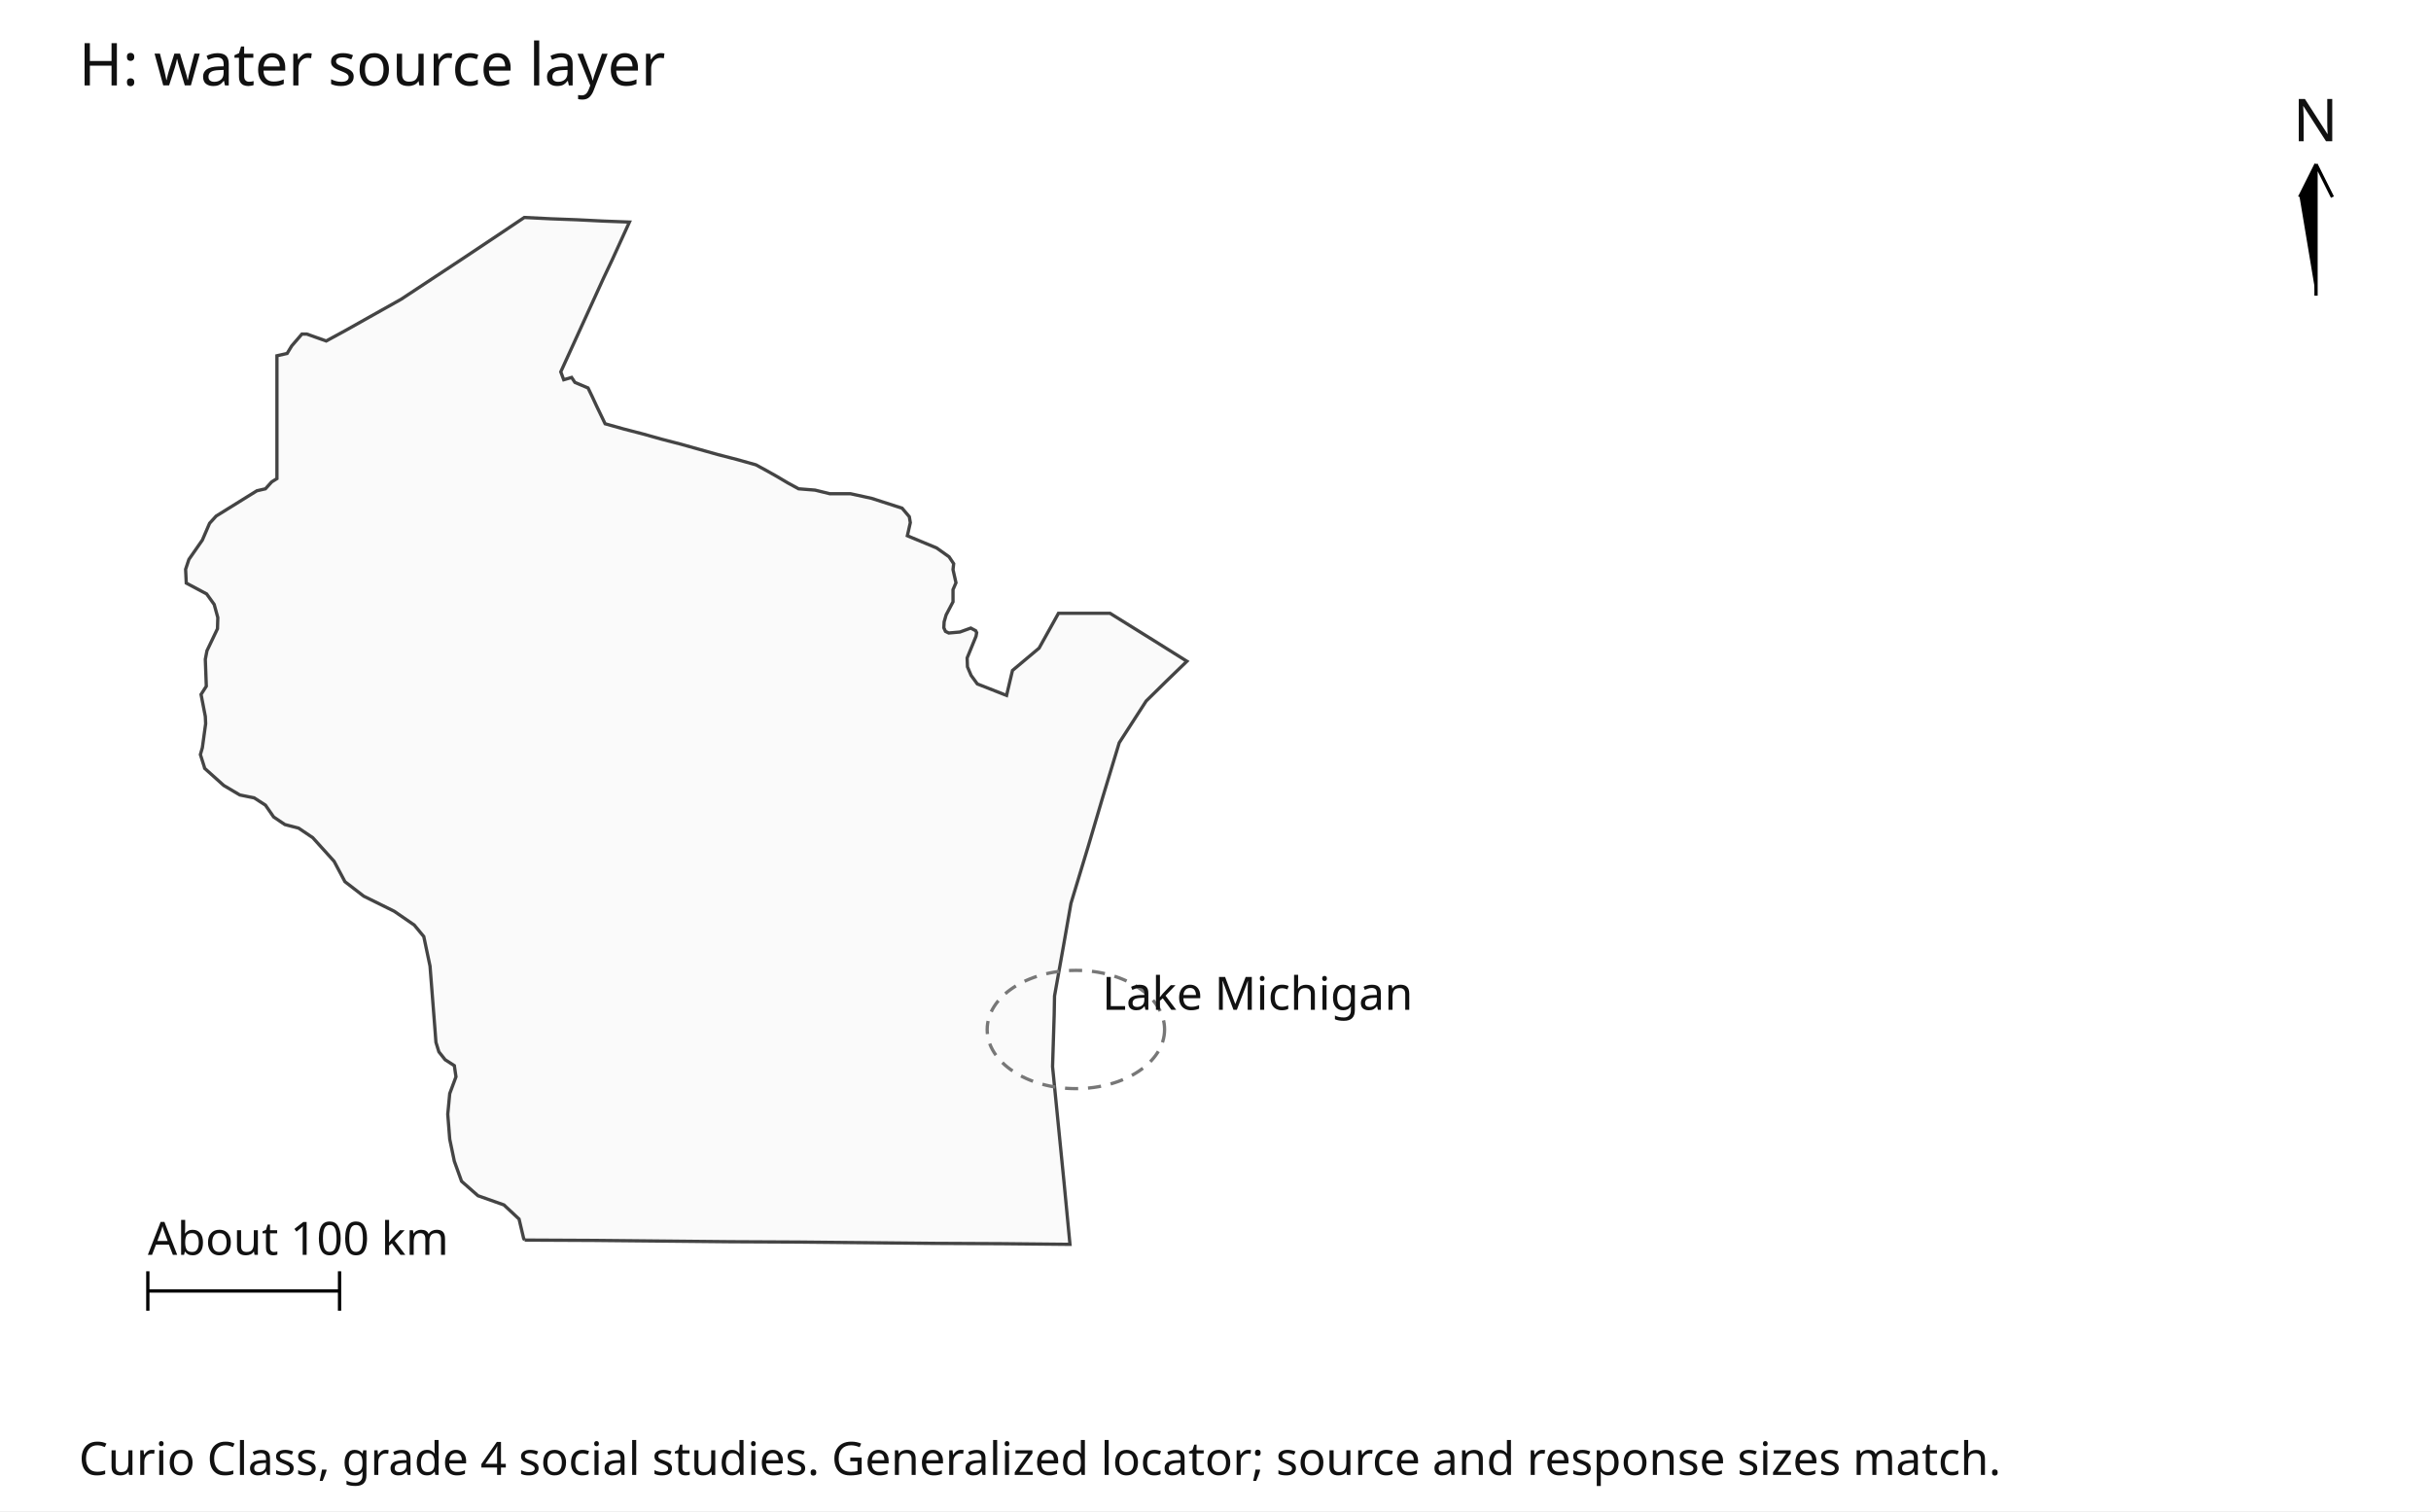
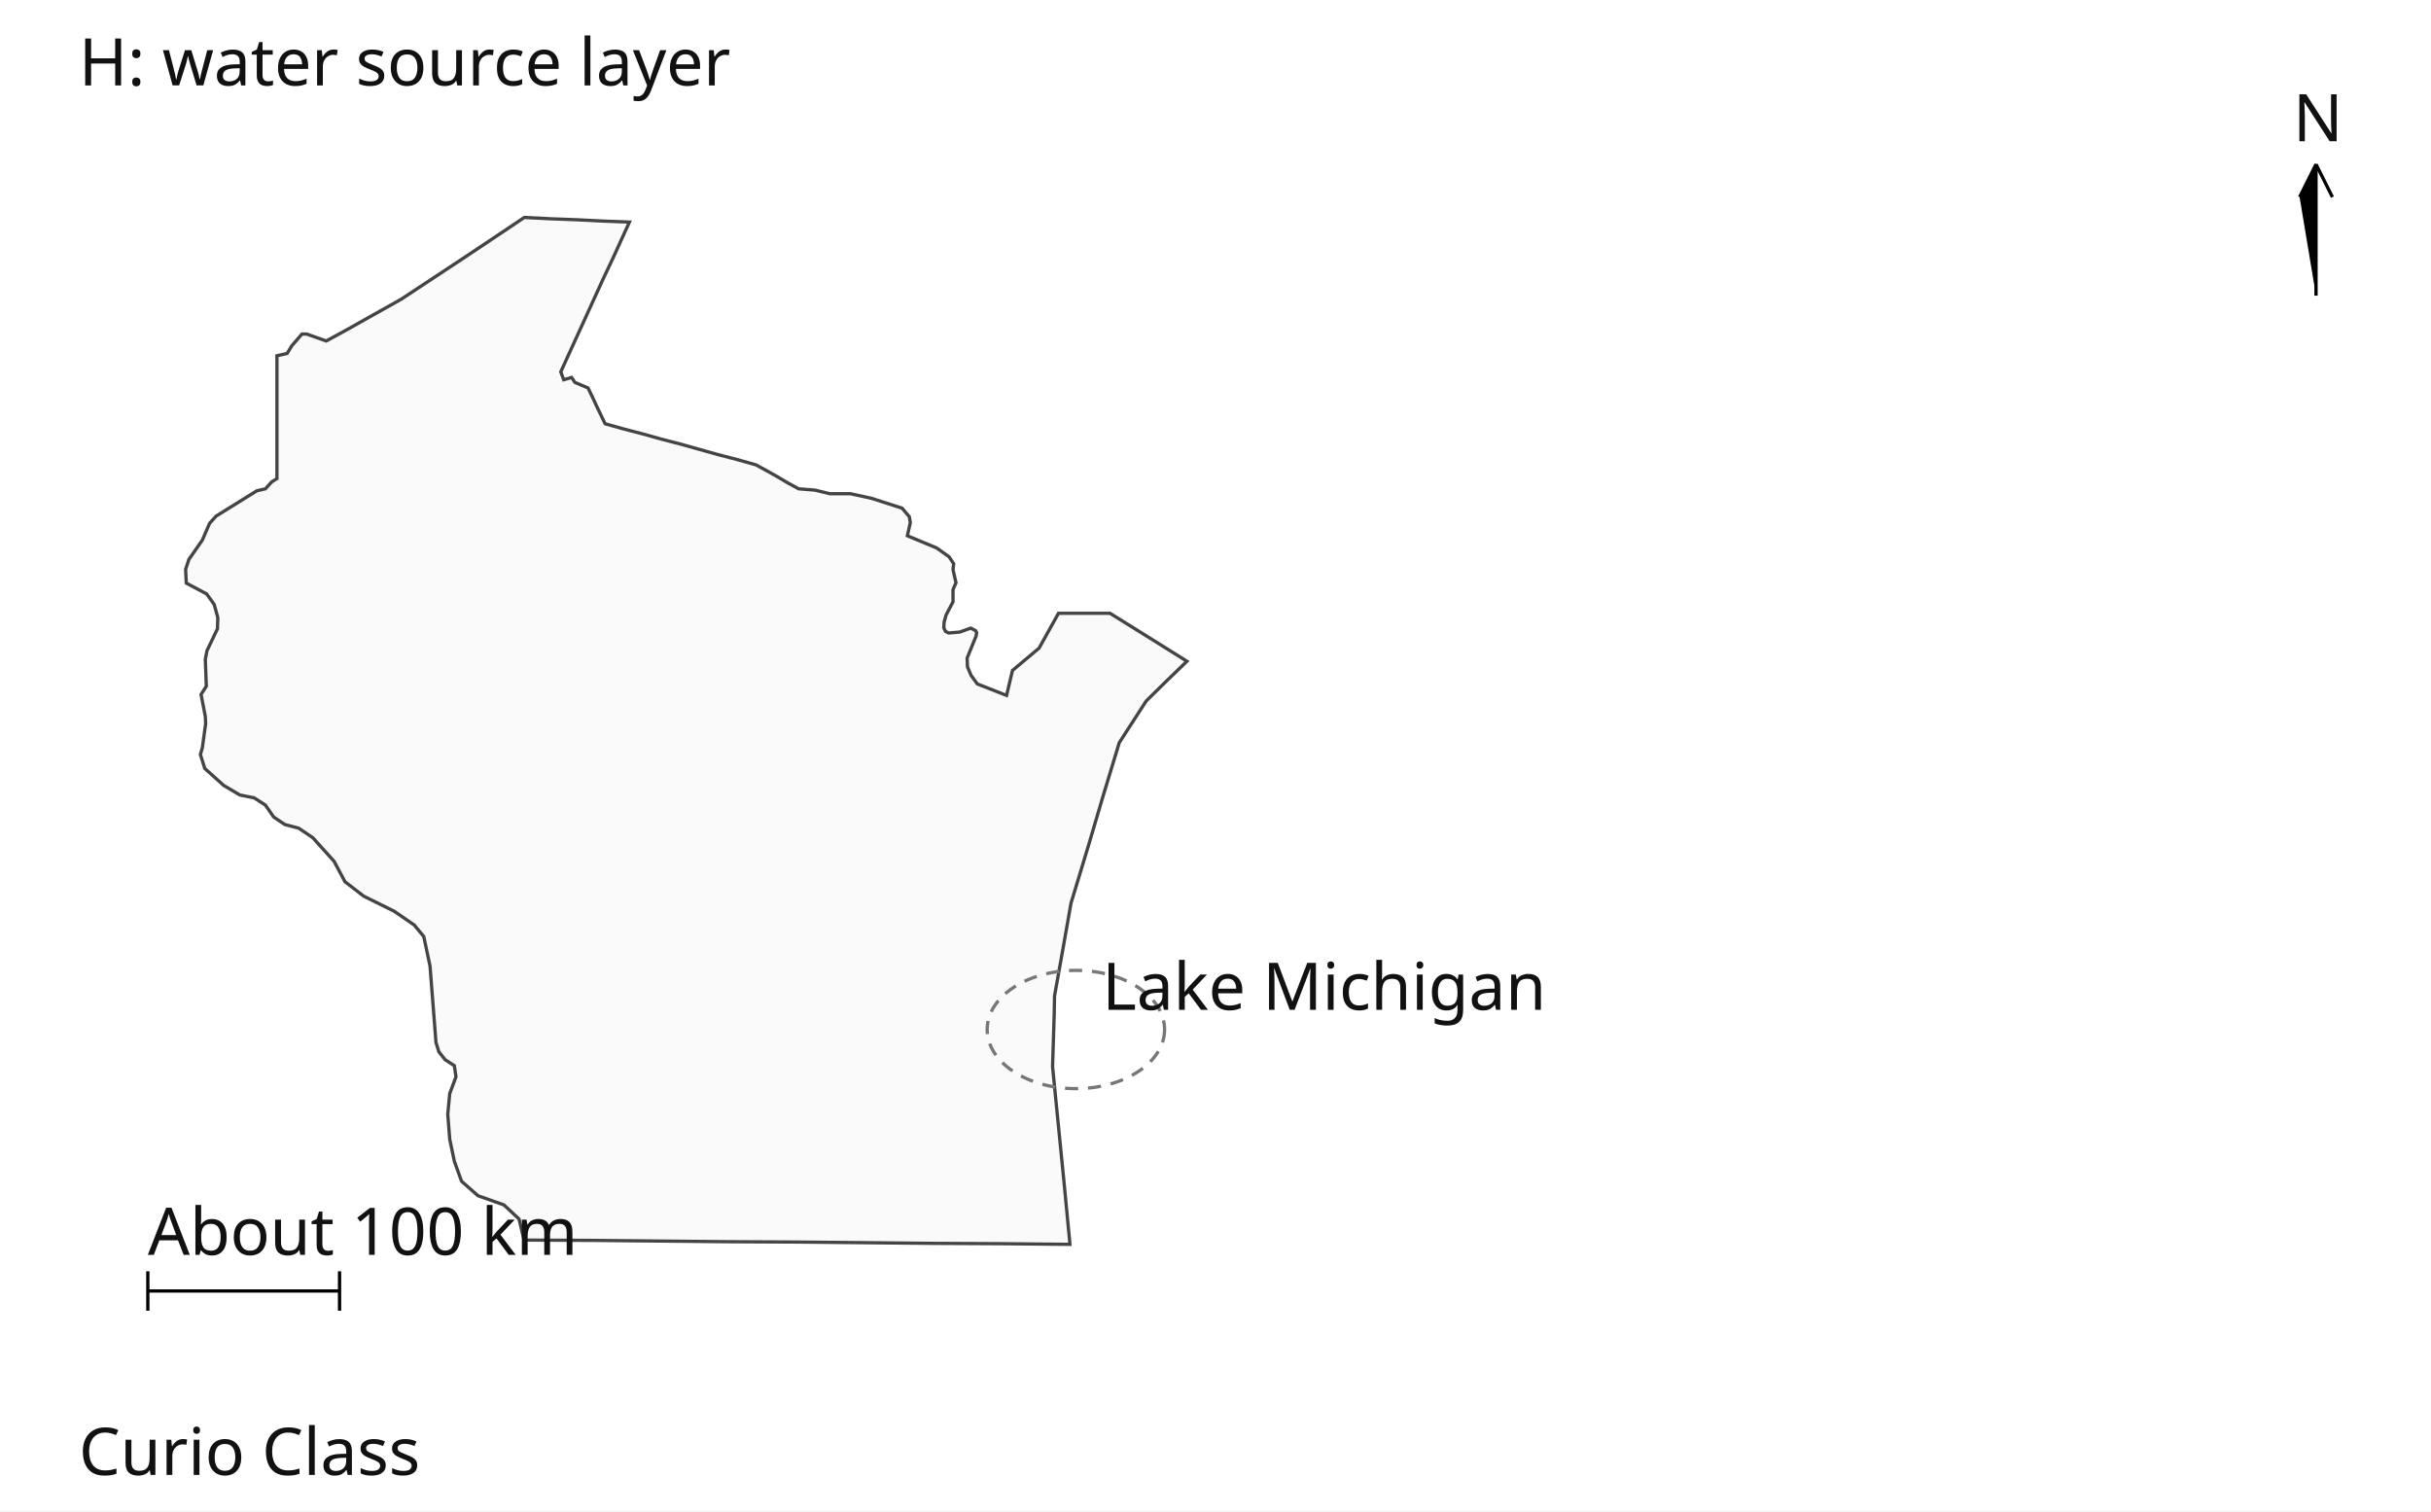
<svg xmlns="http://www.w3.org/2000/svg" width="7.4in" height="4.6in" viewBox="0 0 740 460">
  <rect width="740" height="460" fill="white" />
-   <style>text{font:18px sans-serif;fill:#111} .small{font:14px sans-serif}</style>
+   <style>text{font:20px sans-serif;fill:#111} .small{font:20px sans-serif}</style>
  <text x="24" y="26">H: water source layer</text>
  <path d="M159.7,377.5 L159.4,377.0 L158.0,371.1 L153.4,366.8 L145.5,364.0 L140.5,359.6 L138.3,353.5 L136.9,346.8 L136.3,339.2 L136.9,332.9 L138.8,327.8 L138.3,324.4 L135.5,322.6 L133.6,320.2 L132.7,317.3 L132.4,313.3 L130.9,294.1 L129.0,285.1 L126.1,281.6 L120.0,277.4 L110.7,272.8 L105.0,268.4 L101.7,262.2 L95.2,255.0 L90.9,252.1 L86.7,251.0 L83.3,248.7 L80.8,245.1 L77.4,242.9 L73.0,242.0 L68.1,239.1 L62.3,233.9 L62.2,233.5 L61.0,229.7 L61.6,227.6 L62.6,220.3 L62.5,218.1 L61.2,211.4 L62.8,208.9 L62.5,200.7 L63.0,198.1 L66.2,191.4 L66.3,188.0 L65.2,184.0 L62.9,180.8 L56.7,177.5 L56.5,173.3 L57.5,170.3 L61.6,164.4 L63.8,159.3 L65.8,157.1 L78.2,149.4 L80.8,148.8 L82.7,146.7 L84.3,145.7 L84.3,136.4 L84.3,127.0 L84.3,117.6 L84.3,108.3 L87.4,107.6 L88.8,105.3 L91.9,101.7 L93.4,101.7 L99.3,103.8 L105.0,100.7 L110.7,97.5 L116.4,94.3 L122.1,91.1 L131.5,84.9 L140.9,78.7 L150.2,72.5 L159.6,66.2 L167.6,66.6 L175.6,66.9 L183.6,67.3 L191.6,67.6 L189.0,73.3 L186.4,79.0 L183.7,84.7 L181.1,90.4 L178.5,96.1 L175.9,101.8 L173.3,107.5 L170.7,113.2 L171.6,115.6 L174.0,114.9 L175.0,116.4 L176.4,117.0 L179.0,118.1 L180.3,120.8 L181.6,123.6 L182.9,126.3 L184.2,129.0 L189.9,130.6 L195.7,132.1 L201.4,133.7 L207.2,135.2 L212.9,136.8 L218.6,138.4 L224.4,139.9 L230.1,141.5 L233.4,143.3 L236.6,145.1 L239.8,147.0 L243.1,148.8 L248.1,149.2 L252.6,150.3 L258.9,150.3 L265.3,151.7 L274.6,154.7 L276.8,157.3 L277.1,159.1 L276.2,163.1 L285.1,166.8 L288.9,169.5 L290.3,171.6 L290.1,173.4 L291.0,177.4 L290.1,179.5 L290.1,183.2 L288.0,187.2 L287.4,189.3 L287.3,191.1 L287.8,192.2 L288.8,192.7 L292.2,192.4 L295.5,191.2 L297.0,192.0 L297.3,192.6 L297.1,193.7 L294.4,200.3 L294.5,203.0 L295.6,205.6 L297.5,208.2 L306.4,211.7 L308.2,204.1 L316.3,197.3 L322.2,186.7 L330.2,186.7 L337.9,186.7 L351.4,195.1 L361.3,201.3 L355.0,207.4 L348.9,213.4 L340.7,226.1 L335.7,242.6 L331.3,257.5 L326.0,275.0 L323.7,288.1 L321.0,303.2 L320.9,308.8 L320.4,324.7 L322.3,343.9 L323.9,360.0 L325.7,378.8 L305.0,378.6 L284.3,378.5 L263.6,378.3 L242.9,378.1 L222.2,378.0 L201.6,377.8 L180.9,377.6 L159.7,377.5" fill="#fafafa" stroke="#444" stroke-width="1" />
  <ellipse cx="327.5" cy="313.4" rx="27" ry="18" fill="none" stroke="#777" stroke-dasharray="4 3" />
  <text x="335.5" y="307.4" class="small">Lake Michigan</text>
  <path d="M45 393h58.36 M45 387v12 M103.36 387v12" stroke="black" fill="none" />
  <text x="45" y="382" class="small">About 100 km</text>
  <path d="M705 90v-40l-5 10m5-10l5 10" stroke="black" />
  <text x="698" y="43">N</text>
-   <text x="24" y="449" class="small">Curio Class, grade 4 social studies. Generalized locator; source and response sizes match.</text>
+   <text x="24" y="449" class="small">Curio Class</text>
</svg>
